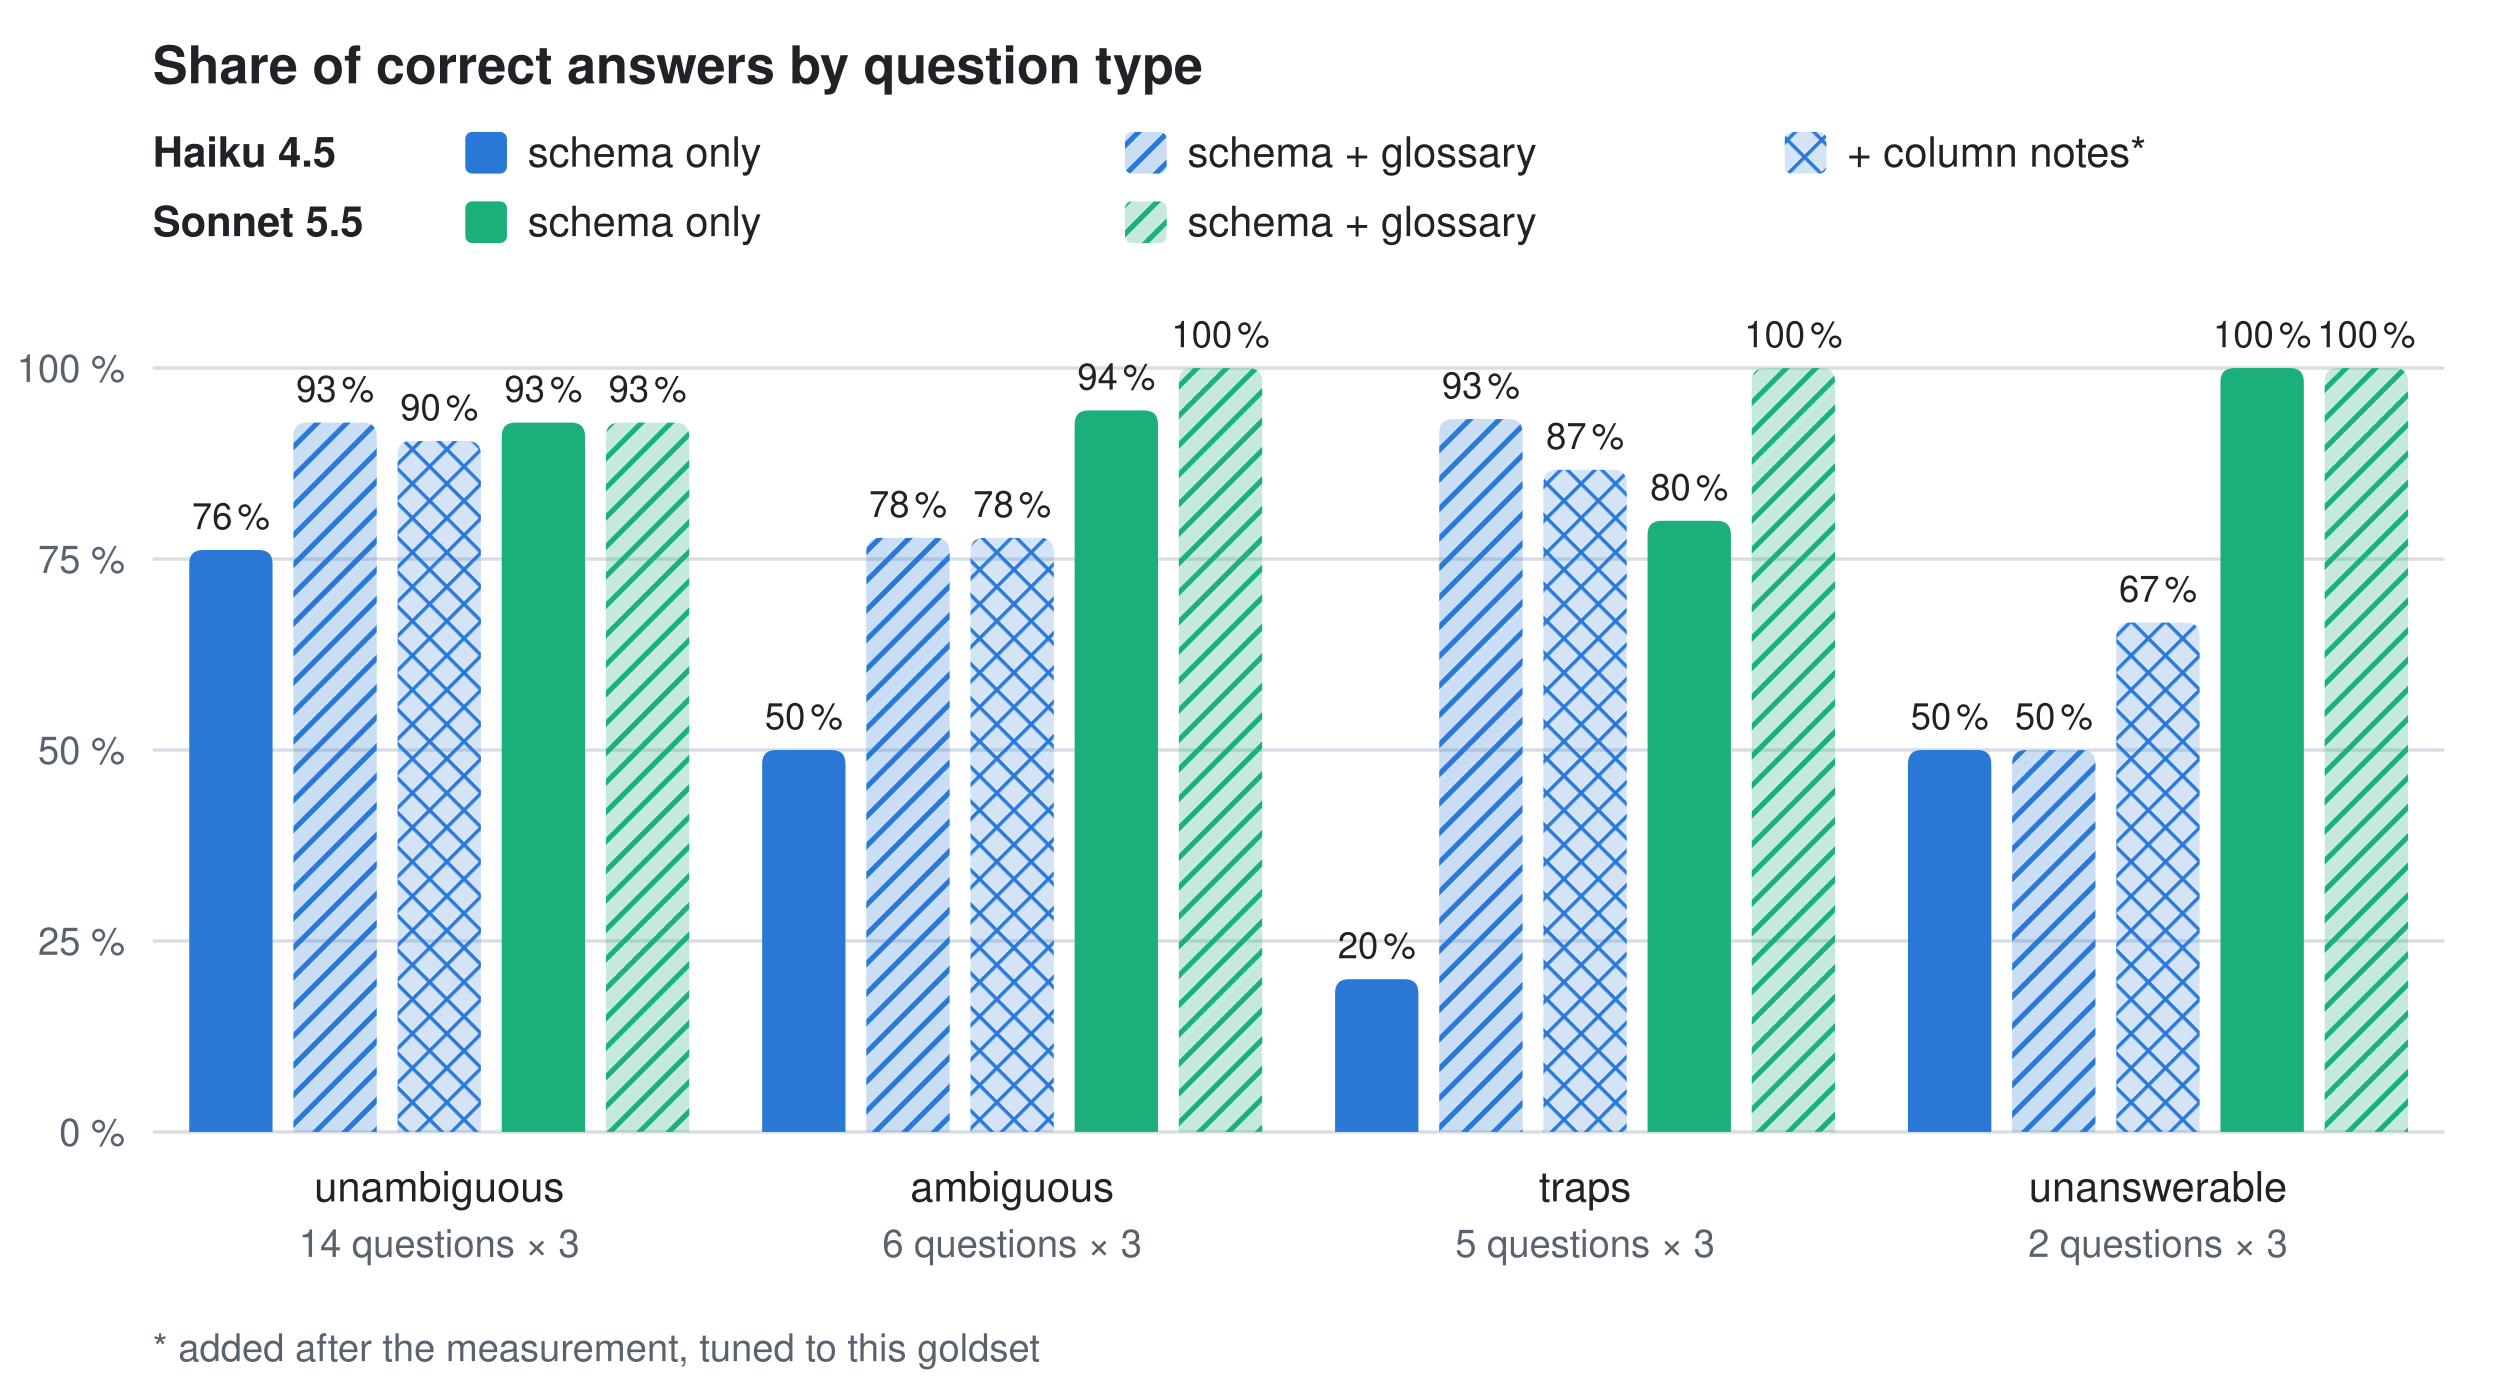
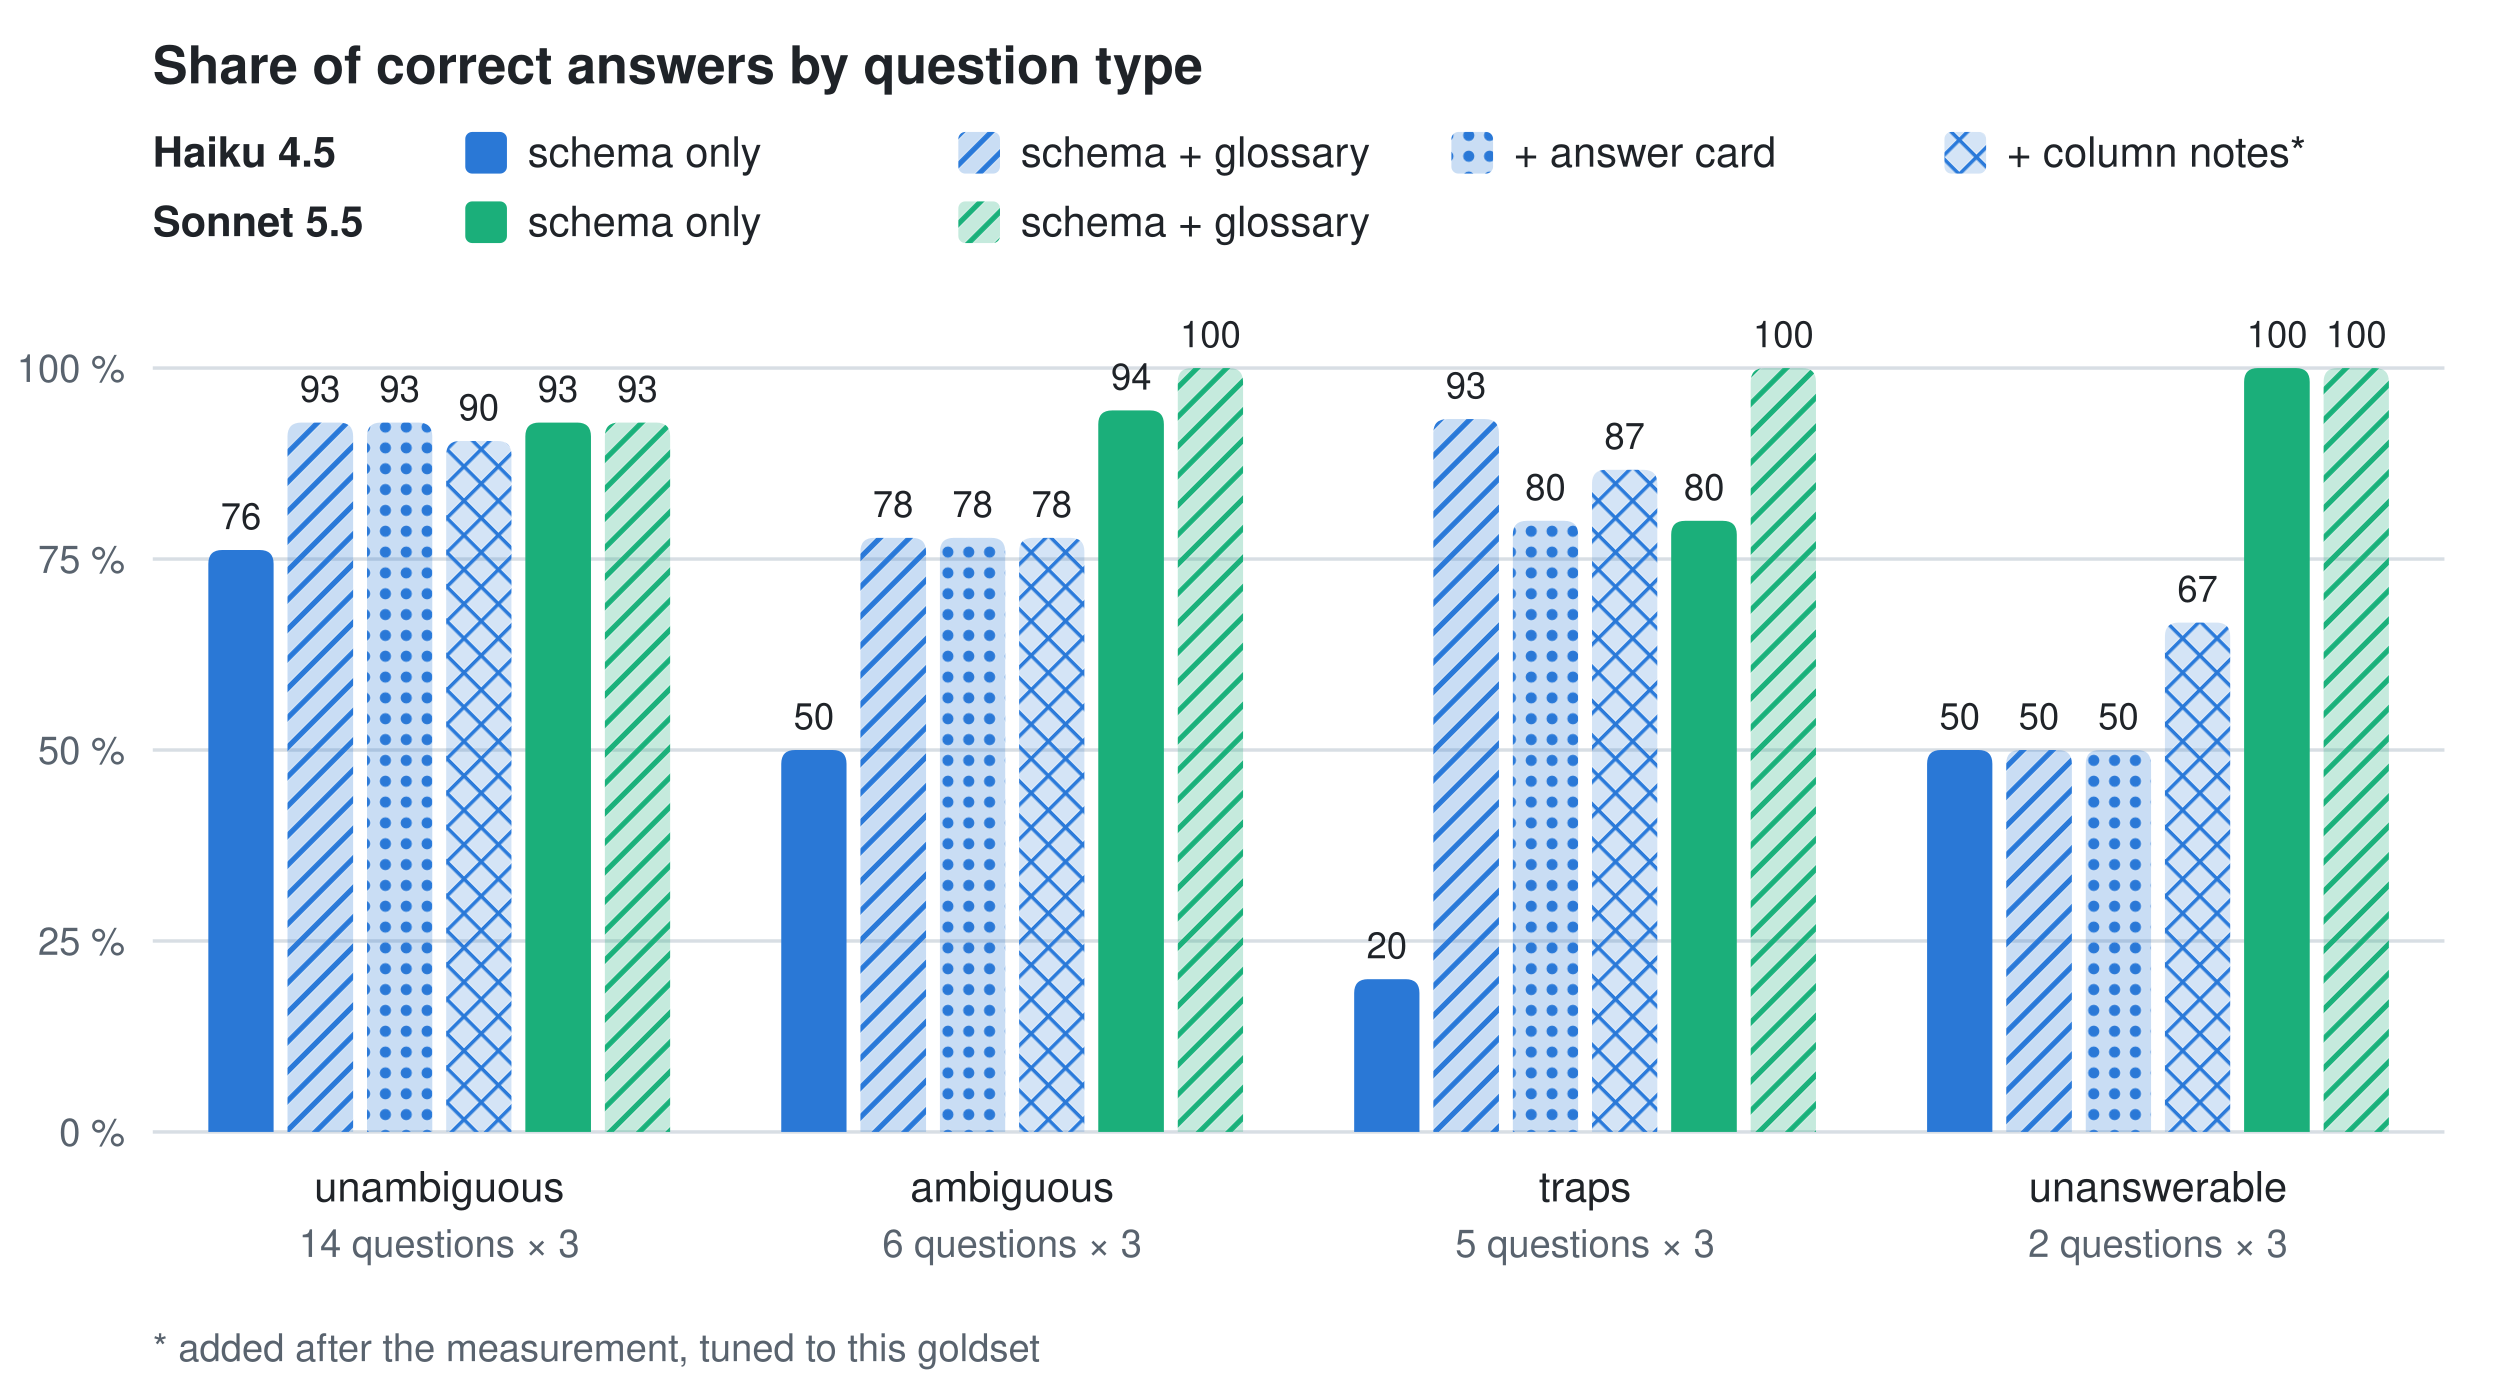
<svg xmlns="http://www.w3.org/2000/svg" width="720" height="400" viewBox="0 0 720 400" font-family="-apple-system, BlinkMacSystemFont, 'Segoe UI', Helvetica, Arial, sans-serif" role="img" aria-label="Share of correct answers by question type">
  <defs>
    <pattern id="schraffur-0" width="6" height="6" patternUnits="userSpaceOnUse" patternTransform="rotate(45)">
      <rect width="6" height="6" fill="#2a78d6" fill-opacity="0.25" />
      <line x1="0" y1="0" x2="0" y2="6" stroke="#2a78d6" stroke-width="3" />
+     </pattern>
+     <pattern id="punkte-0" width="6" height="6" patternUnits="userSpaceOnUse">
+       <rect width="6" height="6" fill="#2a78d6" fill-opacity="0.25" />
+       <circle cx="3" cy="3" r="1.6" fill="#2a78d6" />
    </pattern>
    <pattern id="kreuz-0" width="7" height="7" patternUnits="userSpaceOnUse" patternTransform="rotate(45)">
      <rect width="7" height="7" fill="#2a78d6" fill-opacity="0.2" />
      <line x1="0" y1="0" x2="0" y2="7" stroke="#2a78d6" stroke-width="2" />
      <line x1="0" y1="0" x2="7" y2="0" stroke="#2a78d6" stroke-width="2" />
    </pattern>
    <pattern id="schraffur-1" width="6" height="6" patternUnits="userSpaceOnUse" patternTransform="rotate(45)">
      <rect width="6" height="6" fill="#1baf7a" fill-opacity="0.25" />
      <line x1="0" y1="0" x2="0" y2="6" stroke="#1baf7a" stroke-width="3" />
+     </pattern>
+     <pattern id="punkte-1" width="6" height="6" patternUnits="userSpaceOnUse">
+       <rect width="6" height="6" fill="#1baf7a" fill-opacity="0.25" />
+       <circle cx="3" cy="3" r="1.6" fill="#1baf7a" />
    </pattern>
    <pattern id="kreuz-1" width="7" height="7" patternUnits="userSpaceOnUse" patternTransform="rotate(45)">
      <rect width="7" height="7" fill="#1baf7a" fill-opacity="0.2" />
      <line x1="0" y1="0" x2="0" y2="7" stroke="#1baf7a" stroke-width="2" />
      <line x1="0" y1="0" x2="7" y2="0" stroke="#1baf7a" stroke-width="2" />
    </pattern>
  </defs>
  <text x="44" y="24" font-size="15" font-weight="600" fill="#1f2328">Share of correct answers by question type</text>
  <text x="44" y="48" font-size="12" font-weight="600" fill="#1f2328">Haiku 4.5</text>
  <rect x="134" y="38" width="12" height="12" rx="2" fill="#2a78d6" />
  <text x="152" y="48" font-size="12" fill="#1f2328">schema only</text>
-   <rect x="324" y="38" width="12" height="12" rx="2" fill="url(#schraffur-0)" />
-   <text x="342" y="48" font-size="12" fill="#1f2328">schema + glossary</text>
-   <rect x="514" y="38" width="12" height="12" rx="2" fill="url(#kreuz-0)" />
-   <text x="532" y="48" font-size="12" fill="#1f2328">+ column notes*</text>
+   <rect x="276" y="38" width="12" height="12" rx="2" fill="url(#schraffur-0)" />
+   <text x="294" y="48" font-size="12" fill="#1f2328">schema + glossary</text>
+   <rect x="418" y="38" width="12" height="12" rx="2" fill="url(#punkte-0)" />
+   <text x="436" y="48" font-size="12" fill="#1f2328">+ answer card</text>
+   <rect x="560" y="38" width="12" height="12" rx="2" fill="url(#kreuz-0)" />
+   <text x="578" y="48" font-size="12" fill="#1f2328">+ column notes*</text>
  <text x="44" y="68" font-size="12" font-weight="600" fill="#1f2328">Sonnet 5.5</text>
  <rect x="134" y="58" width="12" height="12" rx="2" fill="#1baf7a" />
  <text x="152" y="68" font-size="12" fill="#1f2328">schema only</text>
-   <rect x="324" y="58" width="12" height="12" rx="2" fill="url(#schraffur-1)" />
-   <text x="342" y="68" font-size="12" fill="#1f2328">schema + glossary</text>
+   <rect x="276" y="58" width="12" height="12" rx="2" fill="url(#schraffur-1)" />
+   <text x="294" y="68" font-size="12" fill="#1f2328">schema + glossary</text>
  <line x1="44" x2="704" y1="326.0" y2="326.0" stroke="#d8dee4" stroke-width="1" />
  <text x="36" y="330.0" font-size="11" text-anchor="end" fill="#59636e">0 %</text>
  <line x1="44" x2="704" y1="271.0" y2="271.0" stroke="#d8dee4" stroke-width="1" />
  <text x="36" y="275.0" font-size="11" text-anchor="end" fill="#59636e">25 %</text>
  <line x1="44" x2="704" y1="216.0" y2="216.0" stroke="#d8dee4" stroke-width="1" />
  <text x="36" y="220.0" font-size="11" text-anchor="end" fill="#59636e">50 %</text>
  <line x1="44" x2="704" y1="161.0" y2="161.0" stroke="#d8dee4" stroke-width="1" />
  <text x="36" y="165.0" font-size="11" text-anchor="end" fill="#59636e">75 %</text>
  <line x1="44" x2="704" y1="106.0" y2="106.0" stroke="#d8dee4" stroke-width="1" />
  <text x="36" y="110.0" font-size="11" text-anchor="end" fill="#59636e">100 %</text>
-   <path d="M54.5,326 V162.4 Q54.5,158.4 58.5,158.4 H74.5 Q78.5,158.4 78.5,162.4 V326 Z" fill="#2a78d6" />
-   <text x="66.5" y="152.4" font-size="10.5" text-anchor="middle" fill="#1f2328">76 %</text>
-   <path d="M84.5,326 V125.7 Q84.5,121.7 88.5,121.7 H104.5 Q108.5,121.7 108.5,125.7 V326 Z" fill="url(#schraffur-0)" />
-   <text x="96.5" y="115.7" font-size="10.5" text-anchor="middle" fill="#1f2328">93 %</text>
-   <path d="M114.5,326 V131.0 Q114.5,127.0 118.5,127.0 H134.5 Q138.5,127.0 138.5,131.0 V326 Z" fill="url(#kreuz-0)" />
-   <text x="126.5" y="121.0" font-size="10.5" text-anchor="middle" fill="#1f2328">90 %</text>
-   <path d="M144.5,326 V125.7 Q144.5,121.7 148.5,121.7 H164.5 Q168.5,121.7 168.5,125.7 V326 Z" fill="#1baf7a" />
-   <text x="156.5" y="115.7" font-size="10.5" text-anchor="middle" fill="#1f2328">93 %</text>
-   <path d="M174.5,326 V125.7 Q174.5,121.7 178.5,121.7 H194.5 Q198.5,121.7 198.5,125.7 V326 Z" fill="url(#schraffur-1)" />
-   <text x="186.5" y="115.7" font-size="10.5" text-anchor="middle" fill="#1f2328">93 %</text>
+   <path d="M60.0,326 V162.4 Q60.0,158.4 64.0,158.4 H74.8 Q78.8,158.4 78.8,162.4 V326 Z" fill="#2a78d6" />
+   <text x="69.4" y="152.4" font-size="10.5" text-anchor="middle" fill="#1f2328">76</text>
+   <path d="M82.8,326 V125.7 Q82.8,121.7 86.8,121.7 H97.7 Q101.7,121.7 101.7,125.7 V326 Z" fill="url(#schraffur-0)" />
+   <text x="92.2" y="115.7" font-size="10.5" text-anchor="middle" fill="#1f2328">93</text>
+   <path d="M105.7,326 V125.7 Q105.7,121.7 109.7,121.7 H120.5 Q124.5,121.7 124.5,125.7 V326 Z" fill="url(#punkte-0)" />
+   <text x="115.1" y="115.7" font-size="10.5" text-anchor="middle" fill="#1f2328">93</text>
+   <path d="M128.5,326 V131.0 Q128.5,127.0 132.5,127.0 H143.3 Q147.3,127.0 147.3,131.0 V326 Z" fill="url(#kreuz-0)" />
+   <text x="137.9" y="121.0" font-size="10.5" text-anchor="middle" fill="#1f2328">90</text>
+   <path d="M151.3,326 V125.7 Q151.3,121.7 155.3,121.7 H166.2 Q170.2,121.7 170.2,125.7 V326 Z" fill="#1baf7a" />
+   <text x="160.7" y="115.7" font-size="10.5" text-anchor="middle" fill="#1f2328">93</text>
+   <path d="M174.2,326 V125.7 Q174.2,121.7 178.2,121.7 H189.0 Q193.0,121.7 193.0,125.7 V326 Z" fill="url(#schraffur-1)" />
+   <text x="183.6" y="115.7" font-size="10.5" text-anchor="middle" fill="#1f2328">93</text>
  <text x="126.5" y="346" font-size="12" text-anchor="middle" fill="#1f2328">unambiguous</text>
  <text x="126.5" y="362" font-size="11" text-anchor="middle" fill="#59636e">14 questions × 3</text>
-   <path d="M219.5,326 V220.0 Q219.5,216.0 223.5,216.0 H239.5 Q243.5,216.0 243.5,220.0 V326 Z" fill="#2a78d6" />
-   <text x="231.5" y="210.0" font-size="10.5" text-anchor="middle" fill="#1f2328">50 %</text>
-   <path d="M249.5,326 V158.9 Q249.5,154.9 253.5,154.9 H269.5 Q273.5,154.9 273.5,158.9 V326 Z" fill="url(#schraffur-0)" />
-   <text x="261.5" y="148.9" font-size="10.5" text-anchor="middle" fill="#1f2328">78 %</text>
-   <path d="M279.5,326 V158.9 Q279.5,154.9 283.5,154.9 H299.5 Q303.5,154.9 303.5,158.9 V326 Z" fill="url(#kreuz-0)" />
-   <text x="291.5" y="148.9" font-size="10.5" text-anchor="middle" fill="#1f2328">78 %</text>
-   <path d="M309.5,326 V122.2 Q309.5,118.2 313.5,118.2 H329.5 Q333.5,118.2 333.5,122.2 V326 Z" fill="#1baf7a" />
-   <text x="321.5" y="112.2" font-size="10.5" text-anchor="middle" fill="#1f2328">94 %</text>
-   <path d="M339.5,326 V110.0 Q339.5,106.0 343.5,106.0 H359.5 Q363.5,106.0 363.5,110.0 V326 Z" fill="url(#schraffur-1)" />
-   <text x="351.5" y="100.0" font-size="10.5" text-anchor="middle" fill="#1f2328">100 %</text>
+   <path d="M225.0,326 V220.0 Q225.0,216.0 229.0,216.0 H239.8 Q243.8,216.0 243.8,220.0 V326 Z" fill="#2a78d6" />
+   <text x="234.4" y="210.0" font-size="10.5" text-anchor="middle" fill="#1f2328">50</text>
+   <path d="M247.8,326 V158.9 Q247.8,154.9 251.8,154.9 H262.7 Q266.7,154.9 266.7,158.9 V326 Z" fill="url(#schraffur-0)" />
+   <text x="257.2" y="148.9" font-size="10.5" text-anchor="middle" fill="#1f2328">78</text>
+   <path d="M270.7,326 V158.9 Q270.7,154.9 274.7,154.9 H285.5 Q289.5,154.9 289.5,158.9 V326 Z" fill="url(#punkte-0)" />
+   <text x="280.1" y="148.9" font-size="10.5" text-anchor="middle" fill="#1f2328">78</text>
+   <path d="M293.5,326 V158.9 Q293.5,154.9 297.5,154.9 H308.3 Q312.3,154.9 312.3,158.9 V326 Z" fill="url(#kreuz-0)" />
+   <text x="302.9" y="148.9" font-size="10.5" text-anchor="middle" fill="#1f2328">78</text>
+   <path d="M316.3,326 V122.2 Q316.3,118.2 320.3,118.2 H331.2 Q335.2,118.2 335.2,122.2 V326 Z" fill="#1baf7a" />
+   <text x="325.8" y="112.2" font-size="10.5" text-anchor="middle" fill="#1f2328">94</text>
+   <path d="M339.2,326 V110.0 Q339.2,106.0 343.2,106.0 H354.0 Q358.0,106.0 358.0,110.0 V326 Z" fill="url(#schraffur-1)" />
+   <text x="348.6" y="100.0" font-size="10.5" text-anchor="middle" fill="#1f2328">100</text>
  <text x="291.5" y="346" font-size="12" text-anchor="middle" fill="#1f2328">ambiguous</text>
  <text x="291.5" y="362" font-size="11" text-anchor="middle" fill="#59636e">6 questions × 3</text>
-   <path d="M384.5,326 V286.0 Q384.5,282.0 388.5,282.0 H404.5 Q408.5,282.0 408.5,286.0 V326 Z" fill="#2a78d6" />
-   <text x="396.5" y="276.0" font-size="10.5" text-anchor="middle" fill="#1f2328">20 %</text>
-   <path d="M414.5,326 V124.7 Q414.5,120.7 418.5,120.7 H434.5 Q438.5,120.7 438.5,124.7 V326 Z" fill="url(#schraffur-0)" />
-   <text x="426.5" y="114.7" font-size="10.5" text-anchor="middle" fill="#1f2328">93 %</text>
-   <path d="M444.5,326 V139.3 Q444.5,135.3 448.5,135.3 H464.5 Q468.5,135.3 468.5,139.3 V326 Z" fill="url(#kreuz-0)" />
-   <text x="456.5" y="129.3" font-size="10.5" text-anchor="middle" fill="#1f2328">87 %</text>
-   <path d="M474.5,326 V154.0 Q474.5,150.0 478.5,150.0 H494.5 Q498.5,150.0 498.5,154.0 V326 Z" fill="#1baf7a" />
-   <text x="486.5" y="144.0" font-size="10.5" text-anchor="middle" fill="#1f2328">80 %</text>
-   <path d="M504.5,326 V110.0 Q504.5,106.0 508.5,106.0 H524.5 Q528.5,106.0 528.5,110.0 V326 Z" fill="url(#schraffur-1)" />
-   <text x="516.5" y="100.0" font-size="10.5" text-anchor="middle" fill="#1f2328">100 %</text>
+   <path d="M390.0,326 V286.0 Q390.0,282.0 394.0,282.0 H404.8 Q408.8,282.0 408.8,286.0 V326 Z" fill="#2a78d6" />
+   <text x="399.4" y="276.0" font-size="10.5" text-anchor="middle" fill="#1f2328">20</text>
+   <path d="M412.8,326 V124.7 Q412.8,120.7 416.8,120.7 H427.7 Q431.7,120.7 431.7,124.7 V326 Z" fill="url(#schraffur-0)" />
+   <text x="422.2" y="114.7" font-size="10.5" text-anchor="middle" fill="#1f2328">93</text>
+   <path d="M435.7,326 V154.0 Q435.7,150.0 439.7,150.0 H450.5 Q454.5,150.0 454.5,154.0 V326 Z" fill="url(#punkte-0)" />
+   <text x="445.1" y="144.0" font-size="10.5" text-anchor="middle" fill="#1f2328">80</text>
+   <path d="M458.5,326 V139.3 Q458.5,135.3 462.5,135.3 H473.3 Q477.3,135.3 477.3,139.3 V326 Z" fill="url(#kreuz-0)" />
+   <text x="467.9" y="129.3" font-size="10.5" text-anchor="middle" fill="#1f2328">87</text>
+   <path d="M481.3,326 V154.0 Q481.3,150.0 485.3,150.0 H496.2 Q500.2,150.0 500.2,154.0 V326 Z" fill="#1baf7a" />
+   <text x="490.8" y="144.0" font-size="10.5" text-anchor="middle" fill="#1f2328">80</text>
+   <path d="M504.2,326 V110.0 Q504.2,106.0 508.2,106.0 H519.0 Q523.0,106.0 523.0,110.0 V326 Z" fill="url(#schraffur-1)" />
+   <text x="513.6" y="100.0" font-size="10.5" text-anchor="middle" fill="#1f2328">100</text>
  <text x="456.5" y="346" font-size="12" text-anchor="middle" fill="#1f2328">traps</text>
  <text x="456.5" y="362" font-size="11" text-anchor="middle" fill="#59636e">5 questions × 3</text>
-   <path d="M549.5,326 V220.0 Q549.5,216.0 553.5,216.0 H569.5 Q573.5,216.0 573.5,220.0 V326 Z" fill="#2a78d6" />
-   <text x="561.5" y="210.0" font-size="10.5" text-anchor="middle" fill="#1f2328">50 %</text>
-   <path d="M579.5,326 V220.0 Q579.5,216.0 583.5,216.0 H599.5 Q603.5,216.0 603.5,220.0 V326 Z" fill="url(#schraffur-0)" />
-   <text x="591.5" y="210.0" font-size="10.5" text-anchor="middle" fill="#1f2328">50 %</text>
-   <path d="M609.5,326 V183.3 Q609.5,179.3 613.5,179.3 H629.5 Q633.5,179.3 633.5,183.3 V326 Z" fill="url(#kreuz-0)" />
-   <text x="621.5" y="173.3" font-size="10.5" text-anchor="middle" fill="#1f2328">67 %</text>
-   <path d="M639.5,326 V110.0 Q639.5,106.0 643.5,106.0 H659.5 Q663.5,106.0 663.5,110.0 V326 Z" fill="#1baf7a" />
-   <text x="651.5" y="100.0" font-size="10.5" text-anchor="middle" fill="#1f2328">100 %</text>
-   <path d="M669.5,326 V110.0 Q669.5,106.0 673.5,106.0 H689.5 Q693.5,106.0 693.5,110.0 V326 Z" fill="url(#schraffur-1)" />
-   <text x="681.5" y="100.0" font-size="10.5" text-anchor="middle" fill="#1f2328">100 %</text>
+   <path d="M555.0,326 V220.0 Q555.0,216.0 559.0,216.0 H569.8 Q573.8,216.0 573.8,220.0 V326 Z" fill="#2a78d6" />
+   <text x="564.4" y="210.0" font-size="10.5" text-anchor="middle" fill="#1f2328">50</text>
+   <path d="M577.8,326 V220.0 Q577.8,216.0 581.8,216.0 H592.7 Q596.7,216.0 596.7,220.0 V326 Z" fill="url(#schraffur-0)" />
+   <text x="587.2" y="210.0" font-size="10.5" text-anchor="middle" fill="#1f2328">50</text>
+   <path d="M600.7,326 V220.0 Q600.7,216.0 604.7,216.0 H615.5 Q619.5,216.0 619.5,220.0 V326 Z" fill="url(#punkte-0)" />
+   <text x="610.1" y="210.0" font-size="10.5" text-anchor="middle" fill="#1f2328">50</text>
+   <path d="M623.5,326 V183.3 Q623.5,179.3 627.5,179.3 H638.3 Q642.3,179.3 642.3,183.3 V326 Z" fill="url(#kreuz-0)" />
+   <text x="632.9" y="173.3" font-size="10.5" text-anchor="middle" fill="#1f2328">67</text>
+   <path d="M646.3,326 V110.0 Q646.3,106.0 650.3,106.0 H661.2 Q665.2,106.0 665.2,110.0 V326 Z" fill="#1baf7a" />
+   <text x="655.8" y="100.0" font-size="10.5" text-anchor="middle" fill="#1f2328">100</text>
+   <path d="M669.2,326 V110.0 Q669.2,106.0 673.2,106.0 H684.0 Q688.0,106.0 688.0,110.0 V326 Z" fill="url(#schraffur-1)" />
+   <text x="678.6" y="100.0" font-size="10.5" text-anchor="middle" fill="#1f2328">100</text>
  <text x="621.5" y="346" font-size="12" text-anchor="middle" fill="#1f2328">unanswerable</text>
  <text x="621.5" y="362" font-size="11" text-anchor="middle" fill="#59636e">2 questions × 3</text>
  <text x="44" y="392" font-size="11" fill="#59636e">* added after the measurement, tuned to this goldset</text>
</svg>
